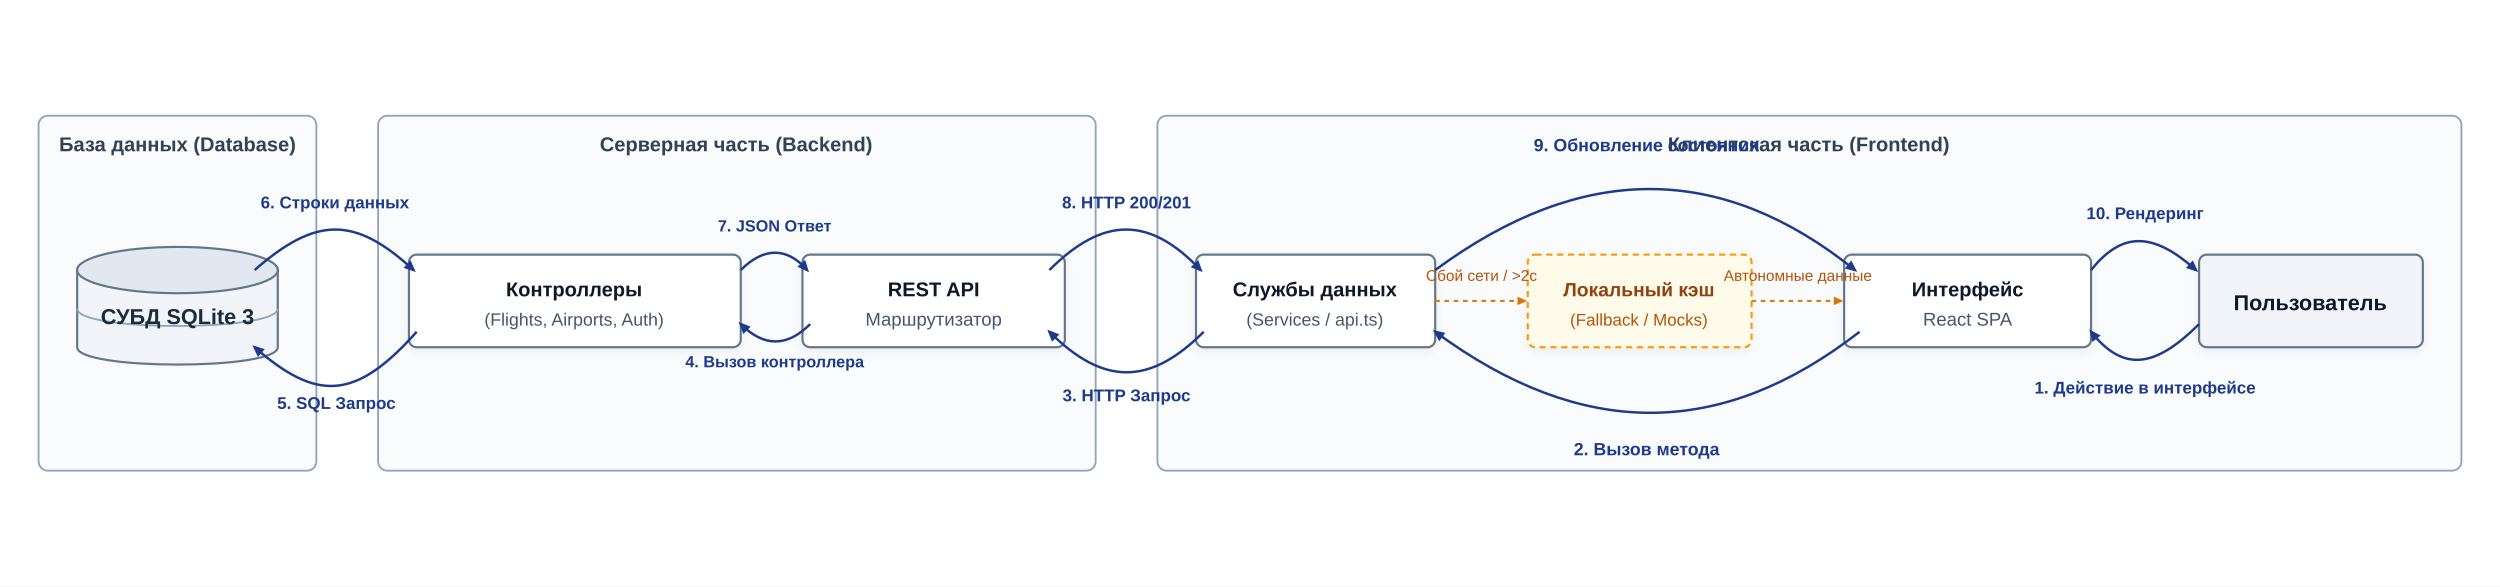
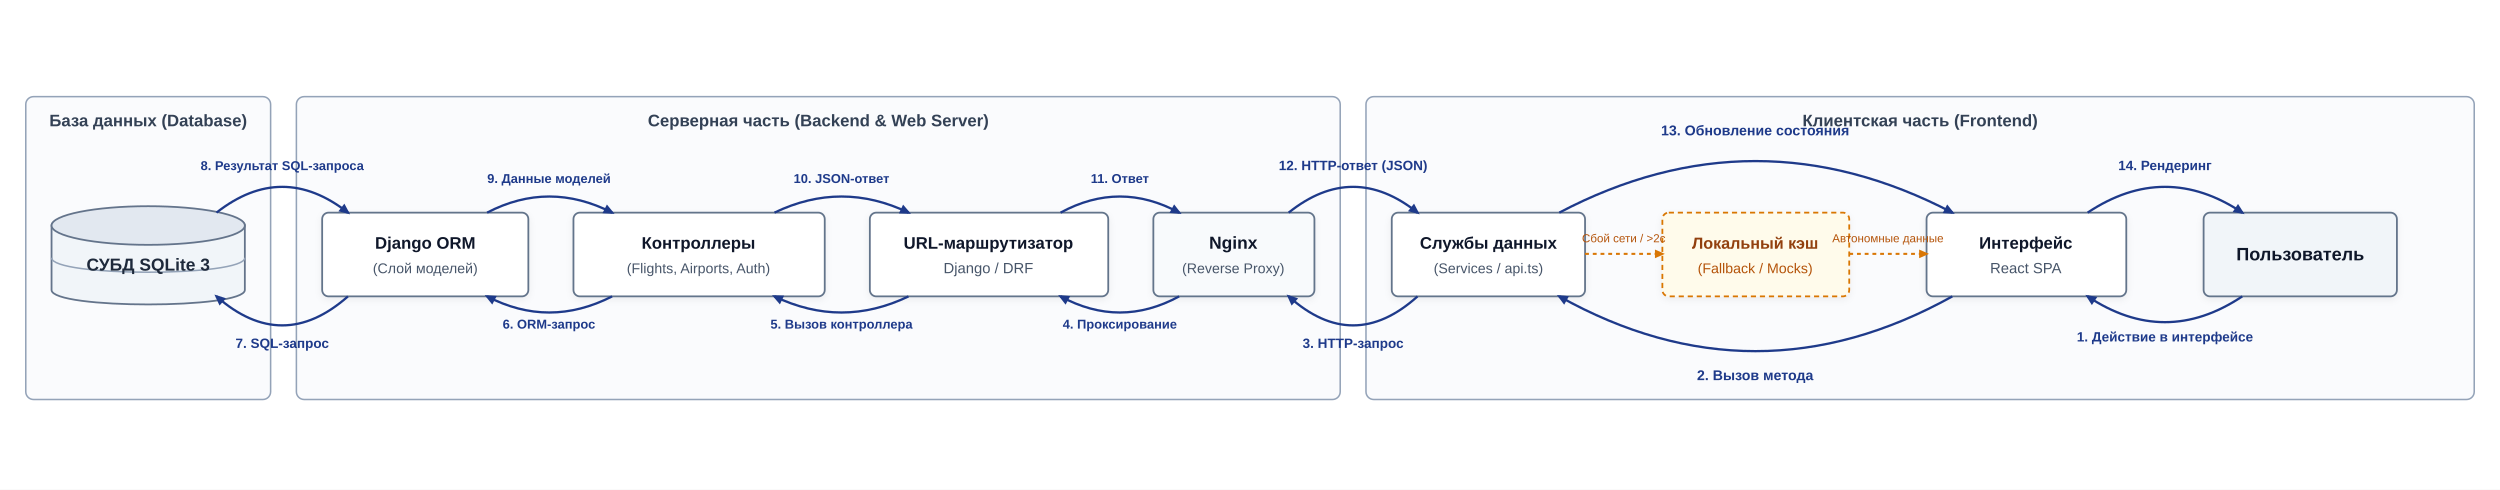
- <svg xmlns="http://www.w3.org/2000/svg" viewBox="0 0 1620 380" width="100%" height="100%" style="background:#ffffff; font-family: 'Segoe UI', -apple-system, BlinkMacSystemFont, Arial, sans-serif;">
+ <svg xmlns="http://www.w3.org/2000/svg" viewBox="0 0 1940 380" width="100%" height="100%" style="background:#ffffff; font-family: 'Segoe UI', -apple-system, BlinkMacSystemFont, Arial, sans-serif;">
  <defs>
    <marker id="arrow-blue" viewBox="0 0 10 10" refX="6" refY="5" markerWidth="6" markerHeight="6" orient="auto-start-reverse">
      <path d="M 0 1.5 L 8 5 L 0 8.5 z" fill="#1E3A8A" />
-     </marker>
-     <marker id="arrow-gray" viewBox="0 0 10 10" refX="6" refY="5" markerWidth="6" markerHeight="6" orient="auto-start-reverse">
-       <path d="M 0 1.5 L 8 5 L 0 8.5 z" fill="#64748B" />
    </marker>
    <marker id="arrow-amber" viewBox="0 0 10 10" refX="6" refY="5" markerWidth="6" markerHeight="6" orient="auto-start-reverse">
      <path d="M 0 1.5 L 8 5 L 0 8.5 z" fill="#D97706" />
    </marker>
    <filter id="shadow" x="-4%" y="-8%" width="108%" height="120%">
      <feDropShadow dx="0" dy="2" stdDeviation="3" flood-opacity="0.06" />
    </filter>
  </defs>
  <rect width="100%" height="100%" fill="#ffffff" />
-   <rect x="25" y="75" width="180" height="230" rx="6" fill="#FAFBFD" stroke="#94A3B8" stroke-width="1.2" />
+   <rect x="20" y="75" width="190" height="235" rx="6" fill="#FAFBFD" stroke="#94A3B8" stroke-width="1.2" />
  <text x="115" y="98" text-anchor="middle" font-size="13" font-weight="600" fill="#334155">База данных (Database)</text>
-   <g transform="translate(50, 150)">
-     <path d="M 0 25 C 0 10, 130 10, 130 25 L 130 75 C 130 90, 0 90, 0 75 Z" fill="#F1F5F9" stroke="#64748B" stroke-width="1.4" />
-     <path d="M 0 50 C 0 65, 130 65, 130 50" fill="none" stroke="#94A3B8" stroke-width="1.2" />
-     <ellipse cx="65" cy="25" rx="65" ry="15" fill="#E2E8F0" stroke="#64748B" stroke-width="1.4" />
-     <text x="65" y="60" text-anchor="middle" font-size="14" font-weight="bold" fill="#1E293B">СУБД SQLite 3</text>
+   <g transform="translate(40, 150)">
+     <path d="M 0 25 C 0 10, 150 10, 150 25 L 150 75 C 150 90, 0 90, 0 75 Z" fill="#F1F5F9" stroke="#64748B" stroke-width="1.4" />
+     <path d="M 0 50 C 0 65, 150 65, 150 50" fill="none" stroke="#94A3B8" stroke-width="1.2" />
+     <ellipse cx="75" cy="25" rx="75" ry="15" fill="#E2E8F0" stroke="#64748B" stroke-width="1.4" />
+     <text x="75" y="60" text-anchor="middle" font-size="13.5" font-weight="bold" fill="#1E293B">СУБД SQLite 3</text>
  </g>
-   <rect x="245" y="75" width="465" height="230" rx="6" fill="#FAFBFD" stroke="#94A3B8" stroke-width="1.2" />
-   <text x="477" y="98" text-anchor="middle" font-size="13" font-weight="600" fill="#334155">Серверная часть (Backend)</text>
-   <rect x="265" y="165" width="215" height="60" rx="5" fill="#FFFFFF" stroke="#64748B" stroke-width="1.4" filter="url(#shadow)" />
-   <text x="372" y="192" text-anchor="middle" font-size="13" font-weight="bold" fill="#0F172A">Контроллеры</text>
-   <text x="372" y="211" text-anchor="middle" font-size="11.5" fill="#475569">(Flights, Airports, Auth)</text>
-   <rect x="520" y="165" width="170" height="60" rx="5" fill="#FFFFFF" stroke="#64748B" stroke-width="1.4" filter="url(#shadow)" />
-   <text x="605" y="192" text-anchor="middle" font-size="13" font-weight="bold" fill="#0F172A">REST API</text>
-   <text x="605" y="211" text-anchor="middle" font-size="12" fill="#475569">Маршрутизатор</text>
-   <rect x="750" y="75" width="845" height="230" rx="6" fill="#FAFBFD" stroke="#94A3B8" stroke-width="1.2" />
-   <text x="1172" y="98" text-anchor="middle" font-size="13" font-weight="600" fill="#334155">Клиентская часть (Frontend)</text>
-   <rect x="775" y="165" width="155" height="60" rx="5" fill="#FFFFFF" stroke="#64748B" stroke-width="1.4" filter="url(#shadow)" />
-   <text x="852" y="192" text-anchor="middle" font-size="13" font-weight="bold" fill="#0F172A">Службы данных</text>
-   <text x="852" y="211" text-anchor="middle" font-size="11.5" fill="#475569">(Services / api.ts)</text>
-   <rect x="990" y="165" width="145" height="60" rx="5" fill="#FFFBEB" stroke="#F59E0B" stroke-width="1.4" stroke-dasharray="4 3" filter="url(#shadow)" />
-   <text x="1062" y="192" text-anchor="middle" font-size="12.5" font-weight="bold" fill="#92400E">Локальный кэш</text>
-   <text x="1062" y="211" text-anchor="middle" font-size="11" fill="#B45309">(Fallback / Mocks)</text>
-   <rect x="1195" y="165" width="160" height="60" rx="5" fill="#FFFFFF" stroke="#64748B" stroke-width="1.4" filter="url(#shadow)" />
-   <text x="1275" y="192" text-anchor="middle" font-size="13" font-weight="bold" fill="#0F172A">Интерфейс</text>
-   <text x="1275" y="211" text-anchor="middle" font-size="12" fill="#475569">React SPA</text>
-   <rect x="1425" y="165" width="145" height="60" rx="5" fill="#F1F5F9" stroke="#64748B" stroke-width="1.4" filter="url(#shadow)" />
-   <text x="1497" y="201" text-anchor="middle" font-size="14" font-weight="bold" fill="#0F172A">Пользователь</text>
-   <path d="M 1425 210 C 1395 240, 1375 240, 1355 215" fill="none" stroke="#1E3A8A" stroke-width="1.6" marker-end="url(#arrow-blue)" />
-   <text x="1390" y="255" text-anchor="middle" font-size="11" font-weight="600" fill="#1E3A8A">1. Действие в интерфейсе</text>
-   <path d="M 1205 215 C 1115 285, 1025 285, 930 215" fill="none" stroke="#1E3A8A" stroke-width="1.6" marker-end="url(#arrow-blue)" />
-   <text x="1067" y="295" text-anchor="middle" font-size="11.5" font-weight="600" fill="#1E3A8A">2. Вызов метода</text>
-   <path d="M 930 195 L 988 195" fill="none" stroke="#D97706" stroke-width="1.3" stroke-dasharray="3 3" marker-end="url(#arrow-amber)" />
-   <text x="960" y="182" text-anchor="middle" font-size="10" font-weight="500" fill="#B45309">Сбой сети / &gt;2c</text>
-   <path d="M 1135 195 L 1193 195" fill="none" stroke="#D97706" stroke-width="1.3" stroke-dasharray="3 3" marker-end="url(#arrow-amber)" />
-   <text x="1165" y="182" text-anchor="middle" font-size="10" font-weight="500" fill="#B45309">Автономные данные</text>
-   <path d="M 780 215 C 745 250, 715 250, 680 215" fill="none" stroke="#1E3A8A" stroke-width="1.6" marker-end="url(#arrow-blue)" />
-   <text x="730" y="260" text-anchor="middle" font-size="11" font-weight="600" fill="#1E3A8A">3. HTTP Запрос</text>
-   <path d="M 525 210 C 510 225, 495 225, 480 210" fill="none" stroke="#1E3A8A" stroke-width="1.6" marker-end="url(#arrow-blue)" />
-   <text x="502" y="238" text-anchor="middle" font-size="10.5" font-weight="600" fill="#1E3A8A">4. Вызов контроллера</text>
-   <path d="M 270 215 C 230 260, 205 260, 165 225" fill="none" stroke="#1E3A8A" stroke-width="1.6" marker-end="url(#arrow-blue)" />
-   <text x="218" y="265" text-anchor="middle" font-size="11" font-weight="600" fill="#1E3A8A">5. SQL Запрос</text>
-   <path d="M 165 175 C 205 140, 230 140, 268 175" fill="none" stroke="#1E3A8A" stroke-width="1.6" marker-end="url(#arrow-blue)" />
-   <text x="217" y="135" text-anchor="middle" font-size="11" font-weight="600" fill="#1E3A8A">6. Строки данных</text>
-   <path d="M 480 175 C 495 160, 510 160, 523 175" fill="none" stroke="#1E3A8A" stroke-width="1.6" marker-end="url(#arrow-blue)" />
-   <text x="502" y="150" text-anchor="middle" font-size="10.5" font-weight="600" fill="#1E3A8A">7. JSON Ответ</text>
-   <path d="M 680 175 C 715 140, 745 140, 778 175" fill="none" stroke="#1E3A8A" stroke-width="1.6" marker-end="url(#arrow-blue)" />
-   <text x="730" y="135" text-anchor="middle" font-size="11" font-weight="600" fill="#1E3A8A">8. HTTP 200/201</text>
-   <path d="M 930 175 C 1025 105, 1115 105, 1202 175" fill="none" stroke="#1E3A8A" stroke-width="1.6" marker-end="url(#arrow-blue)" />
-   <text x="1067" y="98" text-anchor="middle" font-size="11.5" font-weight="600" fill="#1E3A8A">9. Обновление состояния</text>
-   <path d="M 1355 175 C 1375 150, 1395 150, 1423 175" fill="none" stroke="#1E3A8A" stroke-width="1.6" marker-end="url(#arrow-blue)" />
-   <text x="1390" y="142" text-anchor="middle" font-size="11" font-weight="600" fill="#1E3A8A">10. Рендеринг</text>
+   <rect x="230" y="75" width="810" height="235" rx="6" fill="#FAFBFD" stroke="#94A3B8" stroke-width="1.2" />
+   <text x="635" y="98" text-anchor="middle" font-size="13" font-weight="600" fill="#334155">Серверная часть (Backend &amp; Web Server)</text>
+   <rect x="250" y="165" width="160" height="65" rx="5" fill="#FFFFFF" stroke="#64748B" stroke-width="1.4" filter="url(#shadow)" />
+   <text x="330" y="193" text-anchor="middle" font-size="13" font-weight="bold" fill="#0F172A">Django ORM</text>
+   <text x="330" y="212" text-anchor="middle" font-size="11" fill="#475569">(Слой моделей)</text>
+   <rect x="445" y="165" width="195" height="65" rx="5" fill="#FFFFFF" stroke="#64748B" stroke-width="1.4" filter="url(#shadow)" />
+   <text x="542" y="193" text-anchor="middle" font-size="13" font-weight="bold" fill="#0F172A">Контроллеры</text>
+   <text x="542" y="212" text-anchor="middle" font-size="11" fill="#475569">(Flights, Airports, Auth)</text>
+   <rect x="675" y="165" width="185" height="65" rx="5" fill="#FFFFFF" stroke="#64748B" stroke-width="1.4" filter="url(#shadow)" />
+   <text x="767" y="193" text-anchor="middle" font-size="13" font-weight="bold" fill="#0F172A">URL-маршрутизатор</text>
+   <text x="767" y="212" text-anchor="middle" font-size="11.5" fill="#475569">Django / DRF</text>
+   <rect x="895" y="165" width="125" height="65" rx="5" fill="#F8FAFC" stroke="#64748B" stroke-width="1.4" filter="url(#shadow)" />
+   <text x="957" y="193" text-anchor="middle" font-size="13.5" font-weight="bold" fill="#0F172A">Nginx</text>
+   <text x="957" y="212" text-anchor="middle" font-size="11" fill="#475569">(Reverse Proxy)</text>
+   <rect x="1060" y="75" width="860" height="235" rx="6" fill="#FAFBFD" stroke="#94A3B8" stroke-width="1.2" />
+   <text x="1490" y="98" text-anchor="middle" font-size="13" font-weight="600" fill="#334155">Клиентская часть (Frontend)</text>
+   <rect x="1080" y="165" width="150" height="65" rx="5" fill="#FFFFFF" stroke="#64748B" stroke-width="1.4" filter="url(#shadow)" />
+   <text x="1155" y="193" text-anchor="middle" font-size="13" font-weight="bold" fill="#0F172A">Службы данных</text>
+   <text x="1155" y="212" text-anchor="middle" font-size="11" fill="#475569">(Services / api.ts)</text>
+   <rect x="1290" y="165" width="145" height="65" rx="5" fill="#FFFBEB" stroke="#D97706" stroke-width="1.4" stroke-dasharray="4 3" filter="url(#shadow)" />
+   <text x="1362" y="193" text-anchor="middle" font-size="12.5" font-weight="bold" fill="#92400E">Локальный кэш</text>
+   <text x="1362" y="212" text-anchor="middle" font-size="11" fill="#B45309">(Fallback / Mocks)</text>
+   <rect x="1495" y="165" width="155" height="65" rx="5" fill="#FFFFFF" stroke="#64748B" stroke-width="1.4" filter="url(#shadow)" />
+   <text x="1572" y="193" text-anchor="middle" font-size="13" font-weight="bold" fill="#0F172A">Интерфейс</text>
+   <text x="1572" y="212" text-anchor="middle" font-size="11.5" fill="#475569">React SPA</text>
+   <rect x="1710" y="165" width="150" height="65" rx="5" fill="#F1F5F9" stroke="#64748B" stroke-width="1.4" filter="url(#shadow)" />
+   <text x="1785" y="202" text-anchor="middle" font-size="14" font-weight="bold" fill="#0F172A">Пользователь</text>
+   <path d="M 1740 230 Q 1680 270 1620 230" fill="none" stroke="#1E3A8A" stroke-width="1.8" marker-end="url(#arrow-blue)" />
+   <text x="1680" y="265" text-anchor="middle" font-size="10.5" font-weight="600" fill="#1E3A8A">1. Действие в интерфейсе</text>
+   <path d="M 1515 230 Q 1362 315 1210 230" fill="none" stroke="#1E3A8A" stroke-width="1.8" marker-end="url(#arrow-blue)" />
+   <text x="1362" y="295" text-anchor="middle" font-size="11" font-weight="600" fill="#1E3A8A">2. Вызов метода</text>
+   <path d="M 1100 230 Q 1050 275 1000 230" fill="none" stroke="#1E3A8A" stroke-width="1.8" marker-end="url(#arrow-blue)" />
+   <text x="1050" y="270" text-anchor="middle" font-size="10.5" font-weight="600" fill="#1E3A8A">3. HTTP-запрос</text>
+   <path d="M 915 230 Q 869 255 823 230" fill="none" stroke="#1E3A8A" stroke-width="1.8" marker-end="url(#arrow-blue)" />
+   <text x="869" y="255" text-anchor="middle" font-size="10" font-weight="600" fill="#1E3A8A">4. Проксирование</text>
+   <path d="M 705 230 Q 653 255 601 230" fill="none" stroke="#1E3A8A" stroke-width="1.8" marker-end="url(#arrow-blue)" />
+   <text x="653" y="255" text-anchor="middle" font-size="10" font-weight="600" fill="#1E3A8A">5. Вызов контроллера</text>
+   <path d="M 475 230 Q 426 255 378 230" fill="none" stroke="#1E3A8A" stroke-width="1.8" marker-end="url(#arrow-blue)" />
+   <text x="426" y="255" text-anchor="middle" font-size="10" font-weight="600" fill="#1E3A8A">6. ORM-запрос</text>
+   <path d="M 270 230 Q 219 275 168 230" fill="none" stroke="#1E3A8A" stroke-width="1.8" marker-end="url(#arrow-blue)" />
+   <text x="219" y="270" text-anchor="middle" font-size="10.5" font-weight="600" fill="#1E3A8A">7. SQL-запрос</text>
+   <path d="M 168 165 Q 219 125 270 165" fill="none" stroke="#1E3A8A" stroke-width="1.8" marker-end="url(#arrow-blue)" />
+   <text x="219" y="132" text-anchor="middle" font-size="10" font-weight="600" fill="#1E3A8A">8. Результат SQL-запроса</text>
+   <path d="M 378 165 Q 426 140 475 165" fill="none" stroke="#1E3A8A" stroke-width="1.8" marker-end="url(#arrow-blue)" />
+   <text x="426" y="142" text-anchor="middle" font-size="10" font-weight="600" fill="#1E3A8A">9. Данные моделей</text>
+   <path d="M 601 165 Q 653 140 705 165" fill="none" stroke="#1E3A8A" stroke-width="1.8" marker-end="url(#arrow-blue)" />
+   <text x="653" y="142" text-anchor="middle" font-size="10" font-weight="600" fill="#1E3A8A">10. JSON-ответ</text>
+   <path d="M 823 165 Q 869 140 915 165" fill="none" stroke="#1E3A8A" stroke-width="1.8" marker-end="url(#arrow-blue)" />
+   <text x="869" y="142" text-anchor="middle" font-size="10" font-weight="600" fill="#1E3A8A">11. Ответ</text>
+   <path d="M 1000 165 Q 1050 125 1100 165" fill="none" stroke="#1E3A8A" stroke-width="1.8" marker-end="url(#arrow-blue)" />
+   <text x="1050" y="132" text-anchor="middle" font-size="10.5" font-weight="600" fill="#1E3A8A">12. HTTP-ответ (JSON)</text>
+   <path d="M 1210 165 Q 1362 85 1515 165" fill="none" stroke="#1E3A8A" stroke-width="1.8" marker-end="url(#arrow-blue)" />
+   <text x="1362" y="105" text-anchor="middle" font-size="11" font-weight="600" fill="#1E3A8A">13. Обновление состояния</text>
+   <path d="M 1620 165 Q 1680 125 1740 165" fill="none" stroke="#1E3A8A" stroke-width="1.8" marker-end="url(#arrow-blue)" />
+   <text x="1680" y="132" text-anchor="middle" font-size="10.5" font-weight="600" fill="#1E3A8A">14. Рендеринг</text>
+   <path d="M 1230 197 L 1290 197" fill="none" stroke="#D97706" stroke-width="1.6" stroke-dasharray="3 3" marker-end="url(#arrow-amber)" />
+   <text x="1260" y="188" text-anchor="middle" font-size="9" fill="#B45309">Сбой сети / &gt;2с</text>
+   <path d="M 1435 197 L 1495 197" fill="none" stroke="#D97706" stroke-width="1.6" stroke-dasharray="3 3" marker-end="url(#arrow-amber)" />
+   <text x="1465" y="188" text-anchor="middle" font-size="9" fill="#B45309">Автономные данные</text>
</svg>
